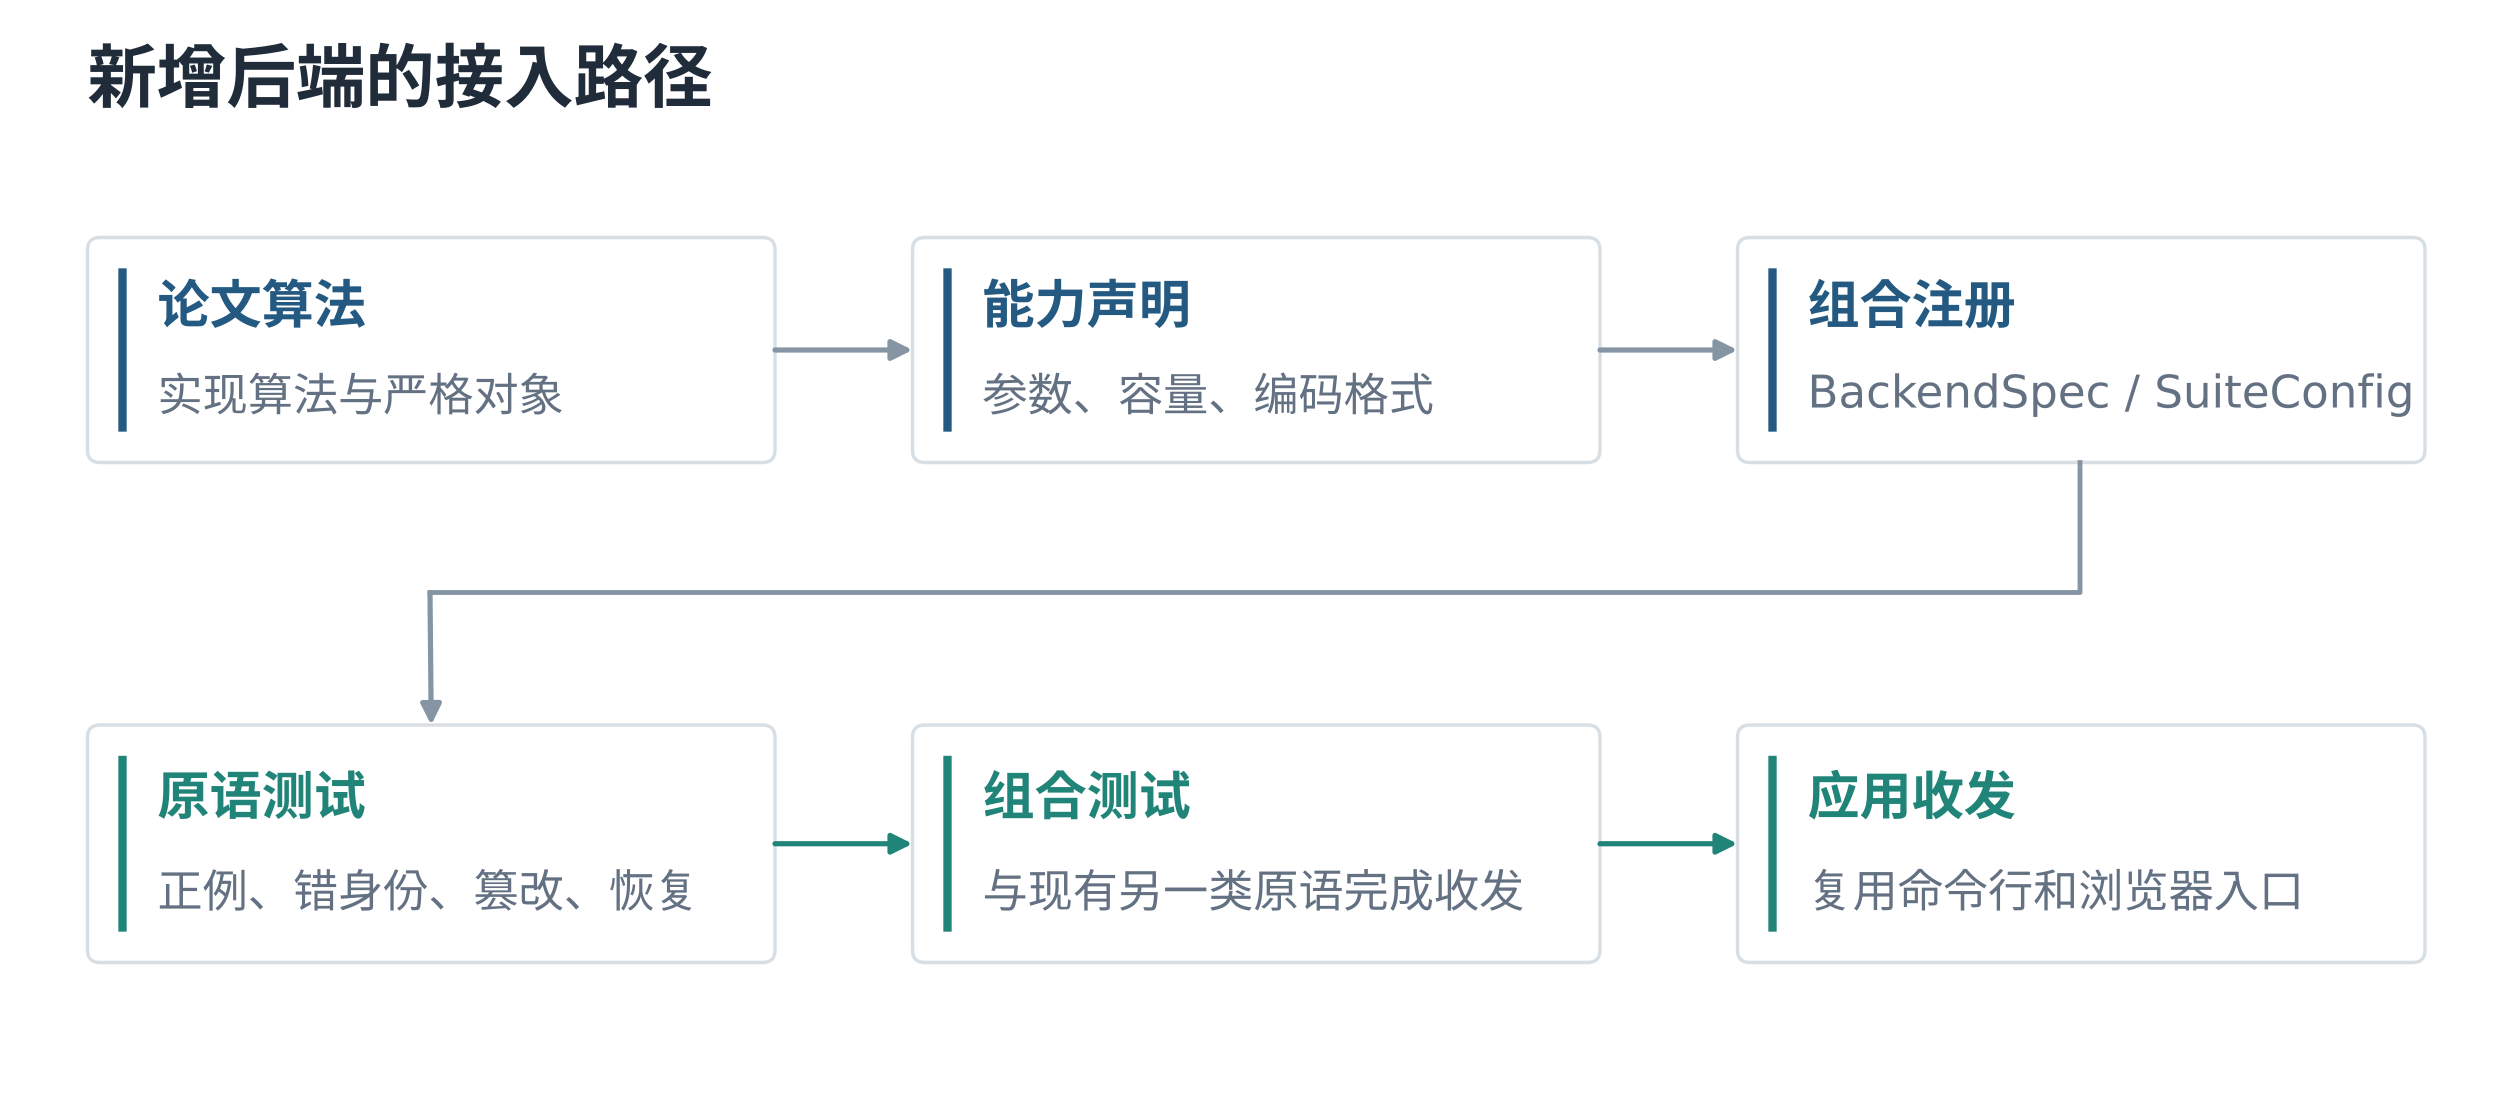
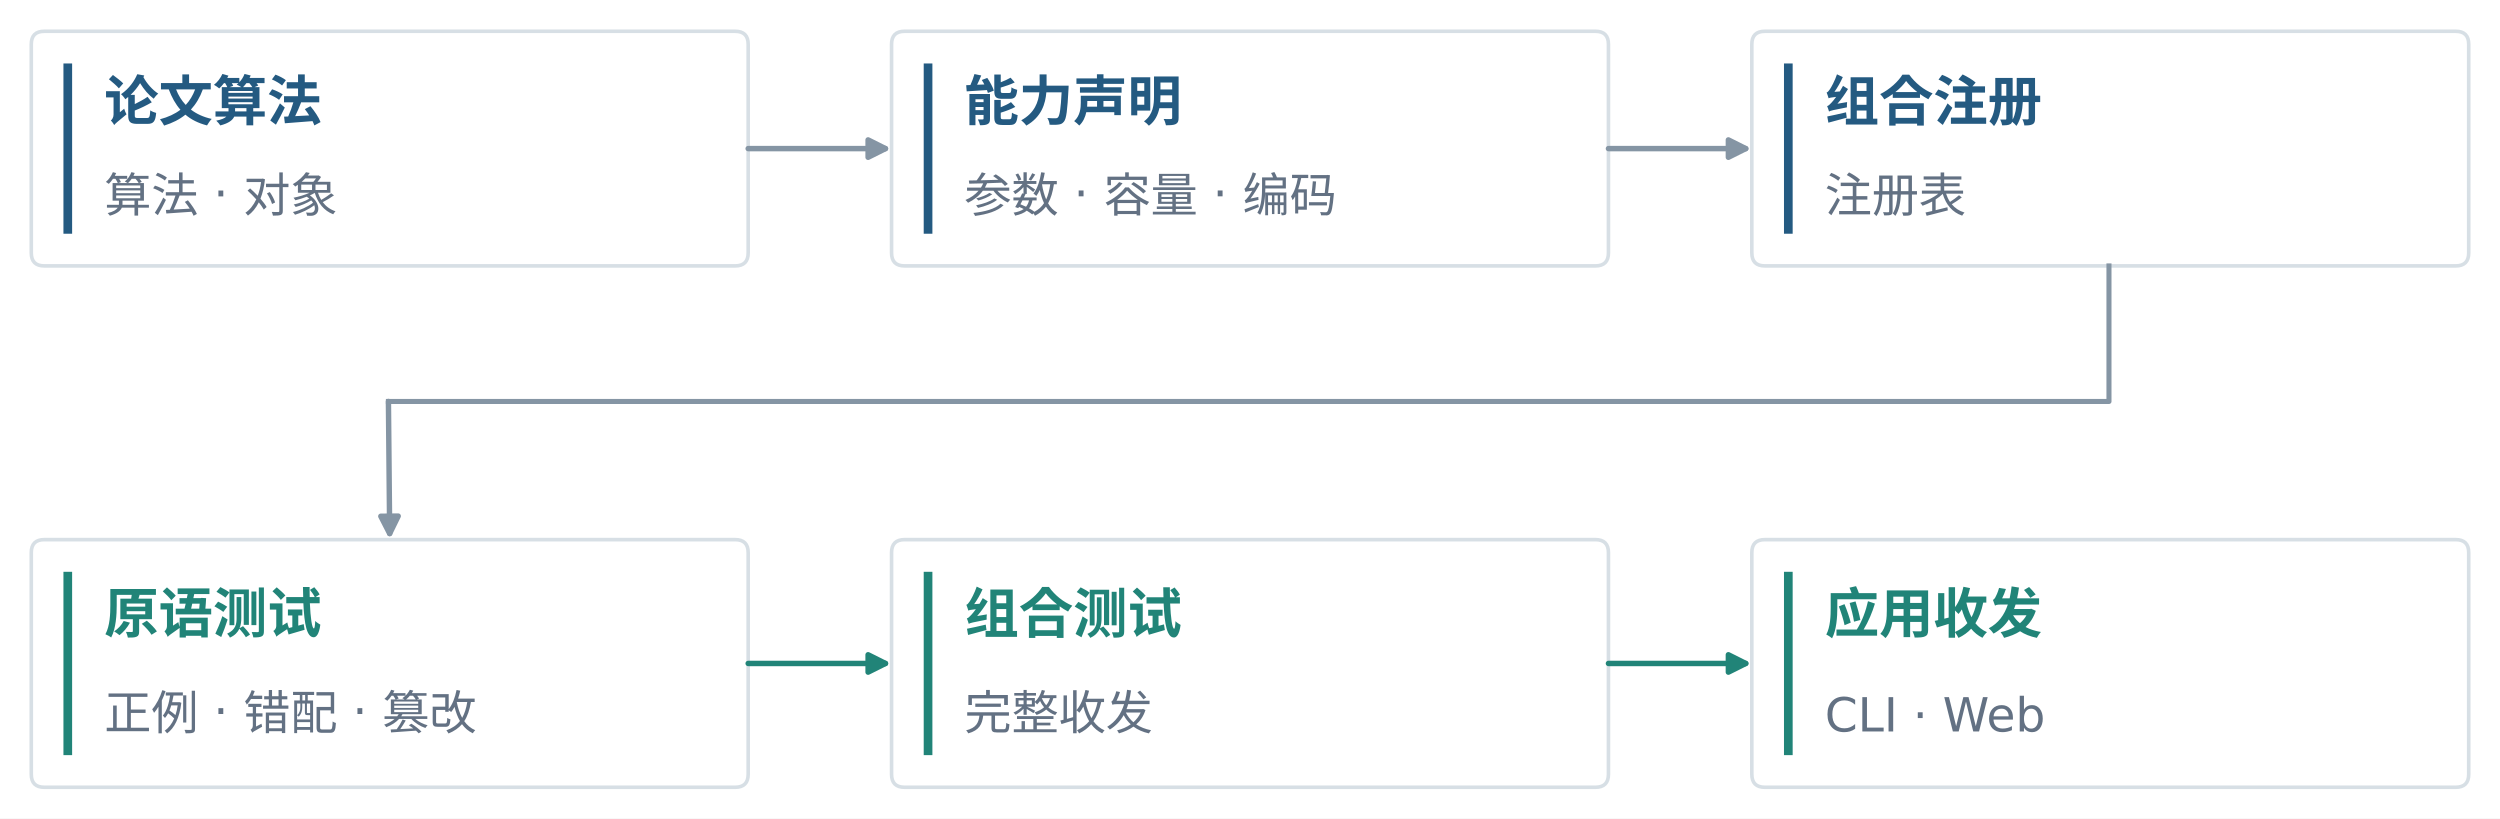
- <svg xmlns="http://www.w3.org/2000/svg" width="720pt" height="316.8pt" viewBox="0 0 720 316.8" version="1.1">
+ <svg xmlns="http://www.w3.org/2000/svg" width="690.48pt" height="226.08pt" viewBox="0 0 690.48 226.08" version="1.1">
  <defs>
    <style type="text/css">*{stroke-linejoin: round; stroke-linecap: butt}</style>
  </defs>
  <g id="figure_1">
    <g id="patch_1">
-       <path d="M 0 316.8 L 720 316.8 L 720 0 L 0 0 z " style="fill: #ffffff" />
+       <path d="M 0 226.08 L 690.48 226.08 L 690.48 0 L 0 0 z " style="fill: #ffffff" />
    </g>
    <g id="axes_1">
      <g id="patch_2">
-         <path d="M 28.8 68.4 L 219.6 68.4 Q 223.2 68.4 223.2 72 L 223.2 129.6 Q 223.2 133.2 219.6 133.2 L 28.8 133.2 Q 25.2 133.2 25.2 129.6 L 25.2 72 Q 25.2 68.4 28.8 68.4 z " clip-path="url(#pac788858a1)" style="fill: #ffffff; stroke: #d7dfe5; stroke-linejoin: miter" />
+         <path d="M 12.24 8.64 L 203.04 8.64 Q 206.64 8.64 206.64 12.24 L 206.64 69.84 Q 206.64 73.44 203.04 73.44 L 12.24 73.44 Q 8.64 73.44 8.64 69.84 L 8.64 12.24 Q 8.64 8.64 12.24 8.64 z " clip-path="url(#p866aac991c)" style="fill: #ffffff; stroke: #d7dfe5; stroke-linejoin: miter" />
      </g>
      <g id="patch_3">
-         <path d="M 223.2 100.8 Q 243 100.8 261.123 100.8 " clip-path="url(#pac788858a1)" style="fill: none; stroke: #8595a4; stroke-width: 1.5; stroke-linecap: round" />
-         <path d="M 256.323 98.4 L 261.123 100.8 L 256.323 103.2 z " clip-path="url(#pac788858a1)" style="fill: #8595a4; stroke: #8595a4; stroke-width: 1.5; stroke-linecap: round" />
+         <path d="M 206.64 41.04 Q 226.44 41.04 244.563 41.04 " clip-path="url(#p866aac991c)" style="fill: none; stroke: #8595a4; stroke-width: 1.5; stroke-linecap: round" />
+         <path d="M 239.763 38.64 L 244.563 41.04 L 239.763 43.44 z " clip-path="url(#p866aac991c)" style="fill: #8595a4; stroke: #8595a4; stroke-width: 1.5; stroke-linecap: round" />
      </g>
      <g id="patch_4">
-         <path d="M 266.4 68.4 L 457.2 68.4 Q 460.8 68.4 460.8 72 L 460.8 129.6 Q 460.8 133.2 457.2 133.2 L 266.4 133.2 Q 262.8 133.2 262.8 129.6 L 262.8 72 Q 262.8 68.4 266.4 68.4 z " clip-path="url(#pac788858a1)" style="fill: #ffffff; stroke: #d7dfe5; stroke-linejoin: miter" />
+         <path d="M 249.84 8.64 L 440.64 8.64 Q 444.24 8.64 444.24 12.24 L 444.24 69.84 Q 444.24 73.44 440.64 73.44 L 249.84 73.44 Q 246.24 73.44 246.24 69.84 L 246.24 12.24 Q 246.24 8.64 249.84 8.64 z " clip-path="url(#p866aac991c)" style="fill: #ffffff; stroke: #d7dfe5; stroke-linejoin: miter" />
      </g>
      <g id="patch_5">
-         <path d="M 460.8 100.8 Q 480.6 100.8 498.723 100.8 " clip-path="url(#pac788858a1)" style="fill: none; stroke: #8595a4; stroke-width: 1.5; stroke-linecap: round" />
-         <path d="M 493.923 98.4 L 498.723 100.8 L 493.923 103.2 z " clip-path="url(#pac788858a1)" style="fill: #8595a4; stroke: #8595a4; stroke-width: 1.5; stroke-linecap: round" />
+         <path d="M 444.24 41.04 Q 464.04 41.04 482.163 41.04 " clip-path="url(#p866aac991c)" style="fill: none; stroke: #8595a4; stroke-width: 1.5; stroke-linecap: round" />
+         <path d="M 477.363 38.64 L 482.163 41.04 L 477.363 43.44 z " clip-path="url(#p866aac991c)" style="fill: #8595a4; stroke: #8595a4; stroke-width: 1.5; stroke-linecap: round" />
      </g>
      <g id="patch_6">
-         <path d="M 504 68.4 L 694.8 68.4 Q 698.4 68.4 698.4 72 L 698.4 129.6 Q 698.4 133.2 694.8 133.2 L 504 133.2 Q 500.4 133.2 500.4 129.6 L 500.4 72 Q 500.4 68.4 504 68.4 z " clip-path="url(#pac788858a1)" style="fill: #ffffff; stroke: #d7dfe5; stroke-linejoin: miter" />
+         <path d="M 487.44 8.64 L 678.24 8.64 Q 681.84 8.64 681.84 12.24 L 681.84 69.84 Q 681.84 73.44 678.24 73.44 L 487.44 73.44 Q 483.84 73.44 483.84 69.84 L 483.84 12.24 Q 483.84 8.64 487.44 8.64 z " clip-path="url(#p866aac991c)" style="fill: #ffffff; stroke: #d7dfe5; stroke-linejoin: miter" />
      </g>
      <g id="patch_7">
-         <path d="M 28.8 208.8 L 219.6 208.8 Q 223.2 208.8 223.2 212.4 L 223.2 273.6 Q 223.2 277.2 219.6 277.2 L 28.8 277.2 Q 25.2 277.2 25.2 273.6 L 25.2 212.4 Q 25.2 208.8 28.8 208.8 z " clip-path="url(#pac788858a1)" style="fill: #ffffff; stroke: #d7dfe5; stroke-linejoin: miter" />
+         <path d="M 12.24 149.04 L 203.04 149.04 Q 206.64 149.04 206.64 152.64 L 206.64 213.84 Q 206.64 217.44 203.04 217.44 L 12.24 217.44 Q 8.64 217.44 8.64 213.84 L 8.64 152.64 Q 8.64 149.04 12.24 149.04 z " clip-path="url(#p866aac991c)" style="fill: #ffffff; stroke: #d7dfe5; stroke-linejoin: miter" />
      </g>
      <g id="patch_8">
-         <path d="M 266.4 208.8 L 457.2 208.8 Q 460.8 208.8 460.8 212.4 L 460.8 273.6 Q 460.8 277.2 457.2 277.2 L 266.4 277.2 Q 262.8 277.2 262.8 273.6 L 262.8 212.4 Q 262.8 208.8 266.4 208.8 z " clip-path="url(#pac788858a1)" style="fill: #ffffff; stroke: #d7dfe5; stroke-linejoin: miter" />
+         <path d="M 249.84 149.04 L 440.64 149.04 Q 444.24 149.04 444.24 152.64 L 444.24 213.84 Q 444.24 217.44 440.64 217.44 L 249.84 217.44 Q 246.24 217.44 246.24 213.84 L 246.24 152.64 Q 246.24 149.04 249.84 149.04 z " clip-path="url(#p866aac991c)" style="fill: #ffffff; stroke: #d7dfe5; stroke-linejoin: miter" />
      </g>
      <g id="patch_9">
-         <path d="M 504 208.8 L 694.8 208.8 Q 698.4 208.8 698.4 212.4 L 698.4 273.6 Q 698.4 277.2 694.8 277.2 L 504 277.2 Q 500.4 277.2 500.4 273.6 L 500.4 212.4 Q 500.4 208.8 504 208.8 z " clip-path="url(#pac788858a1)" style="fill: #ffffff; stroke: #d7dfe5; stroke-linejoin: miter" />
+         <path d="M 487.44 149.04 L 678.24 149.04 Q 681.84 149.04 681.84 152.64 L 681.84 213.84 Q 681.84 217.44 678.24 217.44 L 487.44 217.44 Q 483.84 217.44 483.84 213.84 L 483.84 152.64 Q 483.84 149.04 487.44 149.04 z " clip-path="url(#p866aac991c)" style="fill: #ffffff; stroke: #d7dfe5; stroke-linejoin: miter" />
      </g>
      <g id="patch_10">
-         <path d="M 123.84 170.64 Q 124.02 189.72 124.184 207.123 " clip-path="url(#pac788858a1)" style="fill: none; stroke: #8595a4; stroke-width: 1.5; stroke-linecap: round" />
-         <path d="M 126.539 202.301 L 124.184 207.123 L 121.739 202.346 z " clip-path="url(#pac788858a1)" style="fill: #8595a4; stroke: #8595a4; stroke-width: 1.5; stroke-linecap: round" />
+         <path d="M 107.28 110.88 Q 107.46 129.96 107.624 147.363 " clip-path="url(#p866aac991c)" style="fill: none; stroke: #8595a4; stroke-width: 1.5; stroke-linecap: round" />
+         <path d="M 109.979 142.541 L 107.624 147.363 L 105.179 142.586 z " clip-path="url(#p866aac991c)" style="fill: #8595a4; stroke: #8595a4; stroke-width: 1.5; stroke-linecap: round" />
      </g>
      <g id="patch_11">
-         <path d="M 223.2 243 Q 243 243 261.123 243 " clip-path="url(#pac788858a1)" style="fill: none; stroke: #218478; stroke-width: 1.5; stroke-linecap: round" />
-         <path d="M 256.323 240.6 L 261.123 243 L 256.323 245.4 z " clip-path="url(#pac788858a1)" style="fill: #218478; stroke: #218478; stroke-width: 1.5; stroke-linecap: round" />
+         <path d="M 206.64 183.24 Q 226.44 183.24 244.563 183.24 " clip-path="url(#p866aac991c)" style="fill: none; stroke: #218478; stroke-width: 1.5; stroke-linecap: round" />
+         <path d="M 239.763 180.84 L 244.563 183.24 L 239.763 185.64 z " clip-path="url(#p866aac991c)" style="fill: #218478; stroke: #218478; stroke-width: 1.5; stroke-linecap: round" />
      </g>
      <g id="patch_12">
-         <path d="M 460.8 243 Q 480.6 243 498.723 243 " clip-path="url(#pac788858a1)" style="fill: none; stroke: #218478; stroke-width: 1.5; stroke-linecap: round" />
-         <path d="M 493.923 240.6 L 498.723 243 L 493.923 245.4 z " clip-path="url(#pac788858a1)" style="fill: #218478; stroke: #218478; stroke-width: 1.5; stroke-linecap: round" />
+         <path d="M 444.24 183.24 Q 464.04 183.24 482.163 183.24 " clip-path="url(#p866aac991c)" style="fill: none; stroke: #218478; stroke-width: 1.5; stroke-linecap: round" />
+         <path d="M 477.363 180.84 L 482.163 183.24 L 477.363 185.64 z " clip-path="url(#p866aac991c)" style="fill: #218478; stroke: #218478; stroke-width: 1.5; stroke-linecap: round" />
      </g>
      <g id="line2d_1">
-         <path d="M 35.28 78.48 L 35.28 123.12 " clip-path="url(#pac788858a1)" style="fill: none; stroke: #245a81; stroke-width: 2.4; stroke-linecap: square" />
+         <path d="M 18.72 18.72 L 18.72 63.36 " clip-path="url(#p866aac991c)" style="fill: none; stroke: #245a81; stroke-width: 2.4; stroke-linecap: square" />
      </g>
      <g id="line2d_2">
-         <path d="M 272.88 78.48 L 272.88 123.12 " clip-path="url(#pac788858a1)" style="fill: none; stroke: #245a81; stroke-width: 2.4; stroke-linecap: square" />
+         <path d="M 256.32 18.72 L 256.32 63.36 " clip-path="url(#p866aac991c)" style="fill: none; stroke: #245a81; stroke-width: 2.4; stroke-linecap: square" />
      </g>
      <g id="line2d_3">
-         <path d="M 510.48 78.48 L 510.48 123.12 " clip-path="url(#pac788858a1)" style="fill: none; stroke: #245a81; stroke-width: 2.4; stroke-linecap: square" />
+         <path d="M 493.92 18.72 L 493.92 63.36 " clip-path="url(#p866aac991c)" style="fill: none; stroke: #245a81; stroke-width: 2.4; stroke-linecap: square" />
      </g>
      <g id="line2d_4">
-         <path d="M 35.28 218.88 L 35.28 267.12 " clip-path="url(#pac788858a1)" style="fill: none; stroke: #218478; stroke-width: 2.4; stroke-linecap: square" />
+         <path d="M 18.72 159.12 L 18.72 207.36 " clip-path="url(#p866aac991c)" style="fill: none; stroke: #218478; stroke-width: 2.4; stroke-linecap: square" />
      </g>
      <g id="line2d_5">
-         <path d="M 272.88 218.88 L 272.88 267.12 " clip-path="url(#pac788858a1)" style="fill: none; stroke: #218478; stroke-width: 2.4; stroke-linecap: square" />
+         <path d="M 256.32 159.12 L 256.32 207.36 " clip-path="url(#p866aac991c)" style="fill: none; stroke: #218478; stroke-width: 2.4; stroke-linecap: square" />
      </g>
      <g id="line2d_6">
-         <path d="M 510.48 218.88 L 510.48 267.12 " clip-path="url(#pac788858a1)" style="fill: none; stroke: #218478; stroke-width: 2.4; stroke-linecap: square" />
+         <path d="M 493.92 159.12 L 493.92 207.36 " clip-path="url(#p866aac991c)" style="fill: none; stroke: #218478; stroke-width: 2.4; stroke-linecap: square" />
      </g>
      <g id="line2d_7">
-         <path d="M 599.04 133.2 L 599.04 170.64 L 123.84 170.64 " clip-path="url(#pac788858a1)" style="fill: none; stroke: #8595a4; stroke-width: 1.4; stroke-linecap: square" />
+         <path d="M 582.48 73.44 L 582.48 110.88 L 107.28 110.88 " clip-path="url(#p866aac991c)" style="fill: none; stroke: #8595a4; stroke-width: 1.4; stroke-linecap: square" />
      </g>
      <g id="text_1">
-         <text style="font-weight: 700; font-size: 20px; font-family: 'Microsoft YaHei', 'DejaVu Sans'; text-anchor: start; fill: #202c39" x="25.2" y="29.303" transform="rotate(-0 25.2 29.30281)">新增后端的接入路径</text>
+         <text style="font-weight: 700; font-size: 15px; font-family: 'Microsoft YaHei', 'DejaVu Sans'; text-anchor: start; fill: #245a81" x="28.8" y="33.295" transform="rotate(-0 28.8 33.29484)">论文算法</text>
      </g>
      <g id="text_2">
-         <text style="font-weight: 700; font-size: 15px; font-family: 'Microsoft YaHei', 'DejaVu Sans'; text-anchor: start; fill: #245a81" x="45.36" y="93.055" transform="rotate(-0 45.36 93.05484)">论文算法</text>
+         <text style="font-size: 13px; font-family: 'Microsoft YaHei', 'DejaVu Sans'; text-anchor: start; fill: #637183" x="28.8" y="58.533" transform="rotate(-0 28.8 58.53273)">算法 · 对象</text>
      </g>
      <g id="text_3">
-         <text style="font-size: 13px; font-family: 'Microsoft YaHei', 'DejaVu Sans'; text-anchor: start; fill: #637183" x="45.36" y="118.286" transform="rotate(-0 45.36 118.2856)">实现算法与严格对象</text>
+         <text style="font-weight: 700; font-size: 15px; font-family: 'Microsoft YaHei', 'DejaVu Sans'; text-anchor: start; fill: #245a81" x="266.4" y="33.266" transform="rotate(-0 266.4 33.26555)">能力声明</text>
      </g>
      <g id="text_4">
-         <text style="font-weight: 700; font-size: 15px; font-family: 'Microsoft YaHei', 'DejaVu Sans'; text-anchor: start; fill: #245a81" x="282.96" y="93.026" transform="rotate(-0 282.96 93.02555)">能力声明</text>
+         <text style="font-size: 13px; font-family: 'Microsoft YaHei', 'DejaVu Sans'; text-anchor: start; fill: #637183" x="266.4" y="58.513" transform="rotate(-0 266.4 58.51344)">参数 · 容量 · 编码</text>
      </g>
      <g id="text_5">
-         <text style="font-size: 13px; font-family: 'Microsoft YaHei', 'DejaVu Sans'; text-anchor: start; fill: #637183" x="282.96" y="118.273" transform="rotate(-0 282.96 118.2734)">参数、容量、编码格式</text>
+         <text style="font-weight: 700; font-size: 15px; font-family: 'Microsoft YaHei', 'DejaVu Sans'; text-anchor: start; fill: #245a81" x="504" y="33.339" transform="rotate(-0 504 33.33937)">组合注册</text>
      </g>
      <g id="text_6">
-         <text style="font-weight: 700; font-size: 15px; font-family: 'Microsoft YaHei', 'DejaVu Sans'; text-anchor: start; fill: #245a81" x="520.56" y="93.099" transform="rotate(-0 520.56 93.09937)">组合注册</text>
+         <text style="font-size: 13px; font-family: 'Microsoft YaHei', 'DejaVu Sans'; text-anchor: start; fill: #637183" x="504" y="58.564" transform="rotate(-0 504 58.56422)">注册表</text>
      </g>
      <g id="text_7">
-         <text style="font-size: 13px; font-family: 'Microsoft YaHei', 'DejaVu Sans'; text-anchor: start; fill: #637183" x="520.56" y="117.379" transform="rotate(-0 520.56 117.3787)">BackendSpec / SuiteConfig</text>
+         <text style="font-weight: 700; font-size: 15px; font-family: 'Microsoft YaHei', 'DejaVu Sans'; text-anchor: start; fill: #218478" x="28.8" y="174.76" transform="rotate(-0 28.8 174.7596)">原语测试</text>
      </g>
      <g id="text_8">
-         <text style="font-weight: 700; font-size: 15px; font-family: 'Microsoft YaHei', 'DejaVu Sans'; text-anchor: start; fill: #218478" x="45.36" y="234.52" transform="rotate(-0 45.36 234.5196)">原语测试</text>
+         <text style="font-size: 13px; font-family: 'Microsoft YaHei', 'DejaVu Sans'; text-anchor: start; fill: #637183" x="28.8" y="201.49" transform="rotate(-0 28.8 201.4903)">正例 · 错配 · 篡改</text>
      </g>
      <g id="text_9">
-         <text style="font-size: 13px; font-family: 'Microsoft YaHei', 'DejaVu Sans'; text-anchor: start; fill: #637183" x="45.36" y="261.225" transform="rotate(-0 45.36 261.2249)">正例、错身份、篡改、恢复</text>
+         <text style="font-weight: 700; font-size: 15px; font-family: 'Microsoft YaHei', 'DejaVu Sans'; text-anchor: start; fill: #218478" x="266.4" y="174.826" transform="rotate(-0 266.4 174.8264)">组合测试</text>
      </g>
      <g id="text_10">
-         <text style="font-weight: 700; font-size: 15px; font-family: 'Microsoft YaHei', 'DejaVu Sans'; text-anchor: start; fill: #218478" x="282.96" y="234.586" transform="rotate(-0 282.96 234.5864)">组合测试</text>
+         <text style="font-size: 13px; font-family: 'Microsoft YaHei', 'DejaVu Sans'; text-anchor: start; fill: #637183" x="266.4" y="201.484" transform="rotate(-0 266.4 201.4842)">完整收发</text>
      </g>
      <g id="text_11">
-         <text style="font-size: 13px; font-family: 'Microsoft YaHei', 'DejaVu Sans'; text-anchor: start; fill: #637183" x="282.96" y="261.212" transform="rotate(-0 282.96 261.2117)">与现有另一类原语完成收发</text>
+         <text style="font-weight: 700; font-size: 15px; font-family: 'Microsoft YaHei', 'DejaVu Sans'; text-anchor: start; fill: #218478" x="504" y="174.811" transform="rotate(-0 504 174.8112)">应用收发</text>
      </g>
      <g id="text_12">
-         <text style="font-weight: 700; font-size: 15px; font-family: 'Microsoft YaHei', 'DejaVu Sans'; text-anchor: start; fill: #218478" x="520.56" y="234.571" transform="rotate(-0 520.56 234.5712)">应用收发</text>
-       </g>
-       <g id="text_13">
-         <text style="font-size: 13px; font-family: 'Microsoft YaHei', 'DejaVu Sans'; text-anchor: start; fill: #637183" x="520.56" y="261.18" transform="rotate(-0 520.56 261.1802)">复用命令行和浏览器入口</text>
+         <text style="font-size: 13px; font-family: 'Microsoft YaHei', 'DejaVu Sans'; text-anchor: start; fill: #637183" x="504" y="202.034" transform="rotate(-0 504 202.0337)">CLI · Web</text>
      </g>
    </g>
  </g>
  <defs>
-     <clipPath id="pac788858a1">
-       <rect x="0" y="0" width="720" height="316.8" />
+     <clipPath id="p866aac991c">
+       <rect x="-16.56" y="-59.76" width="720" height="316.8" />
    </clipPath>
  </defs>
</svg>
